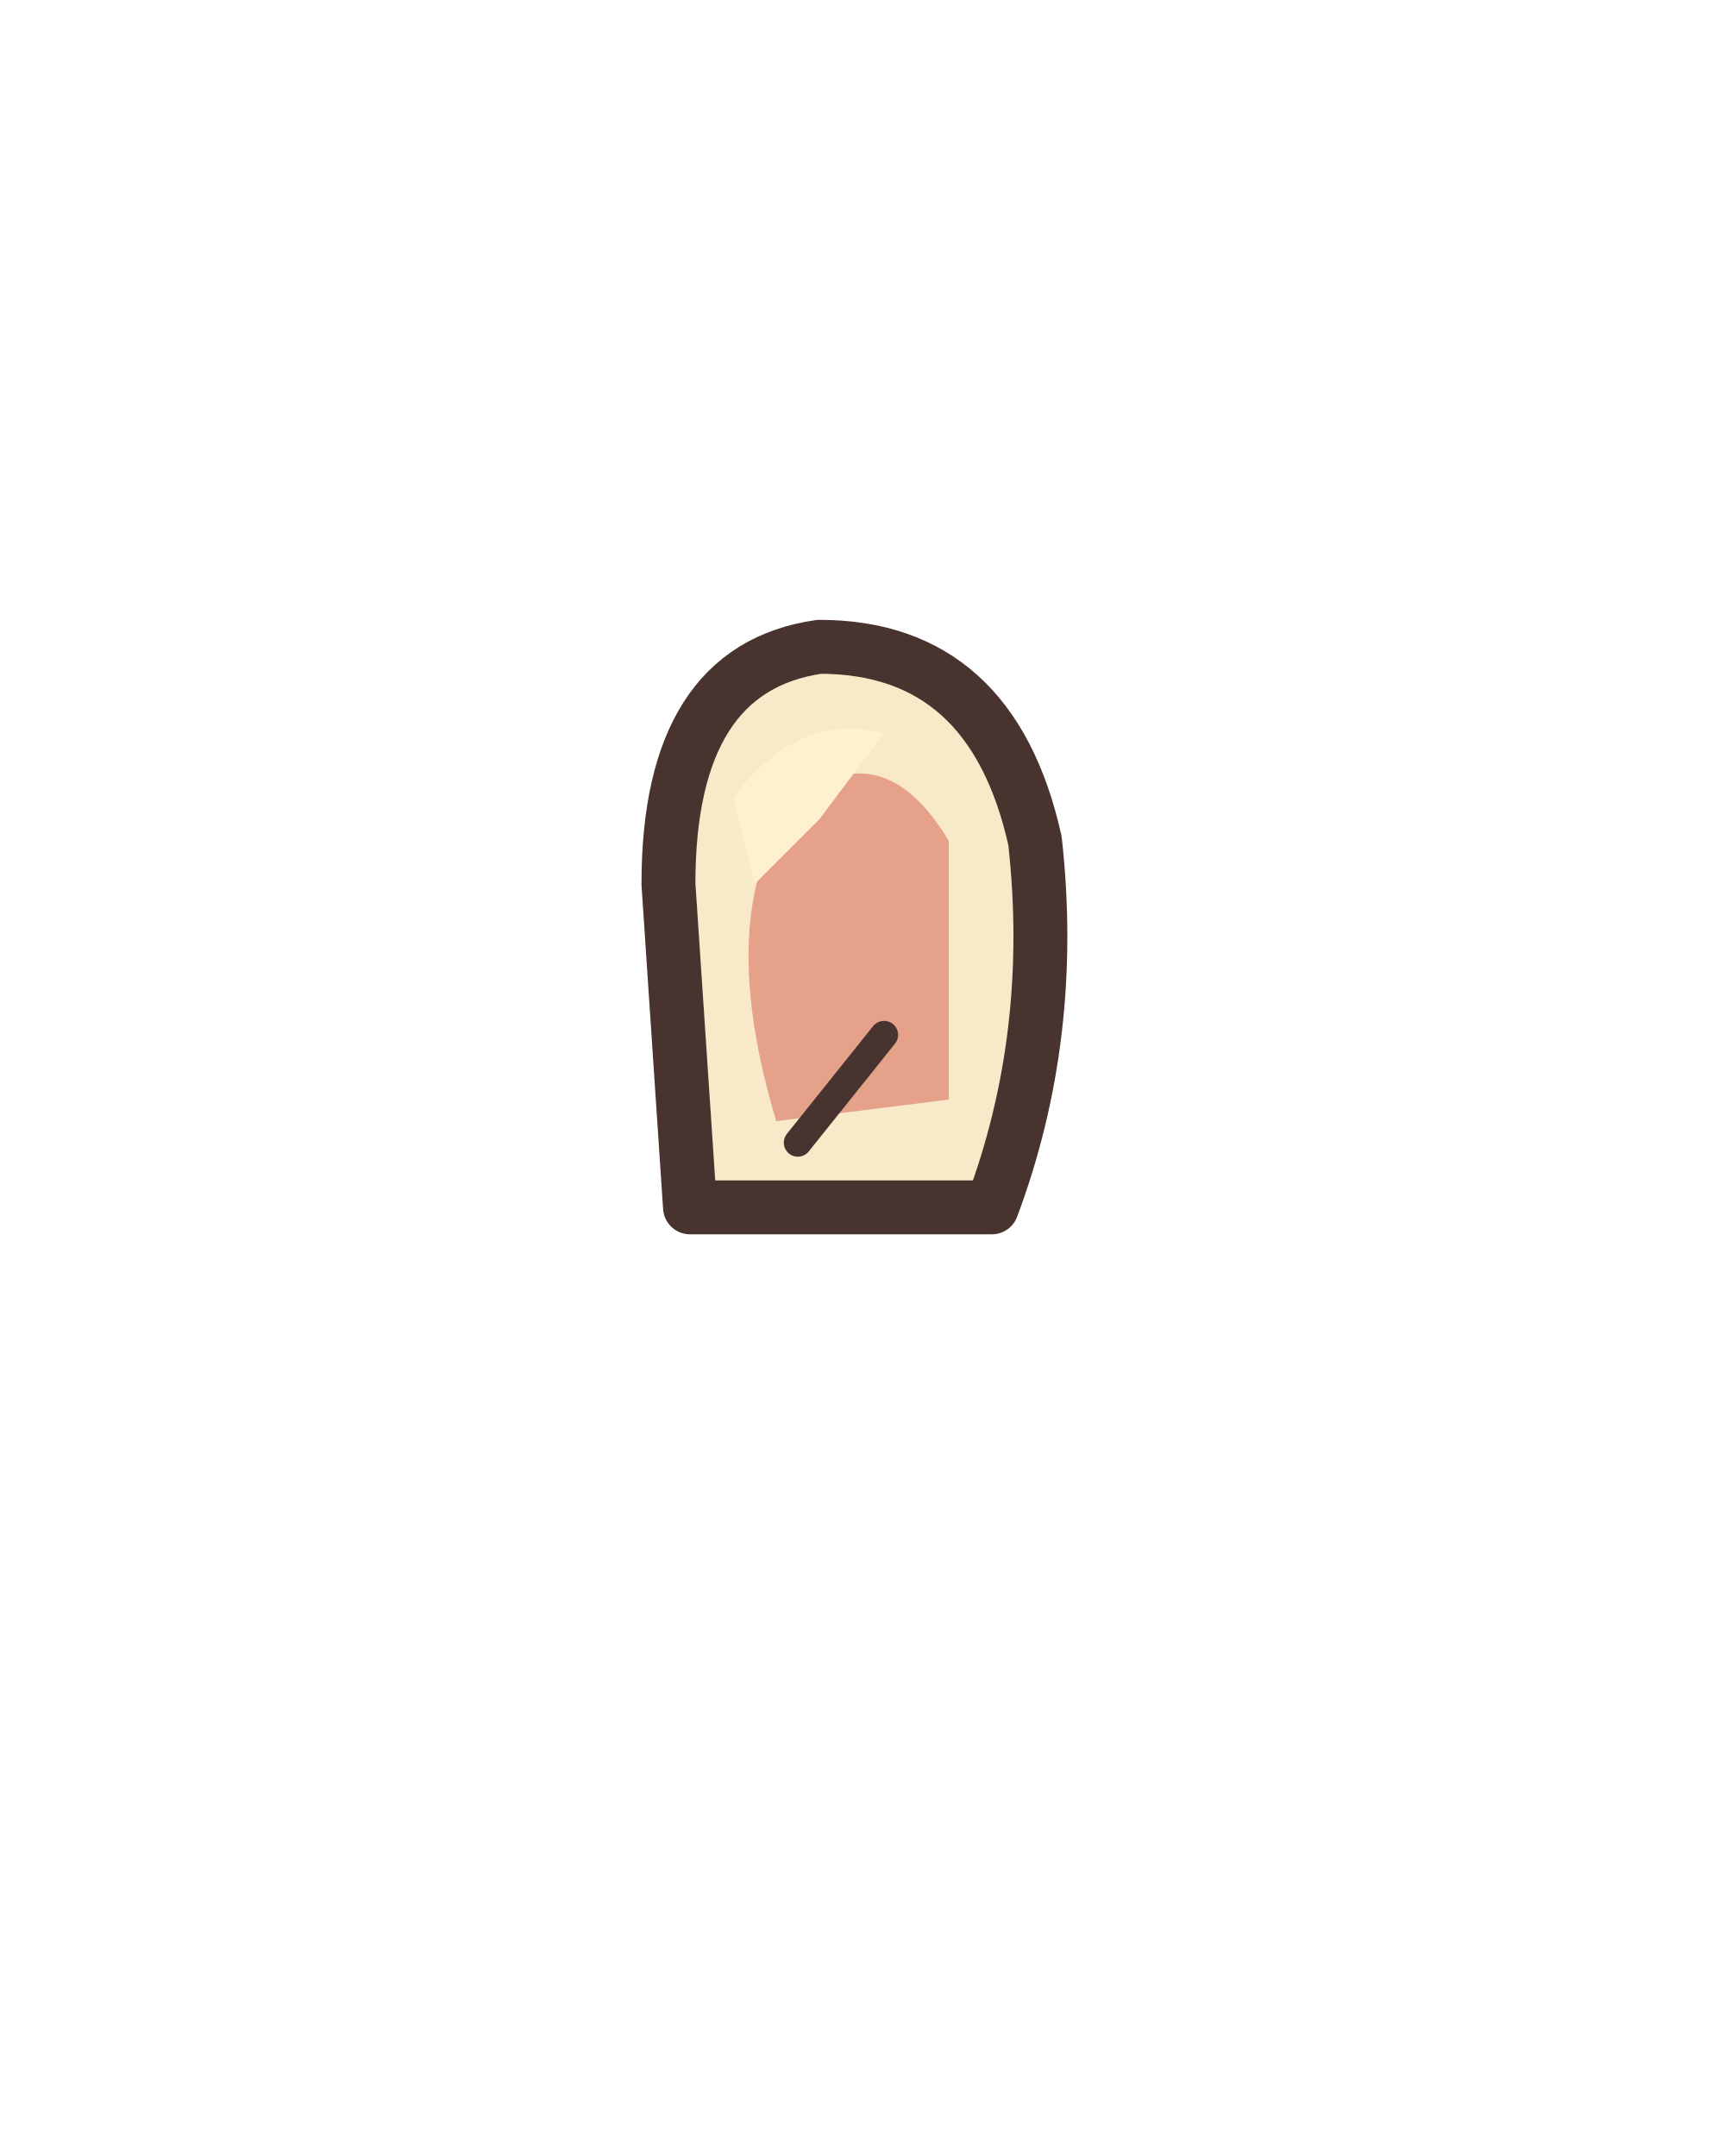
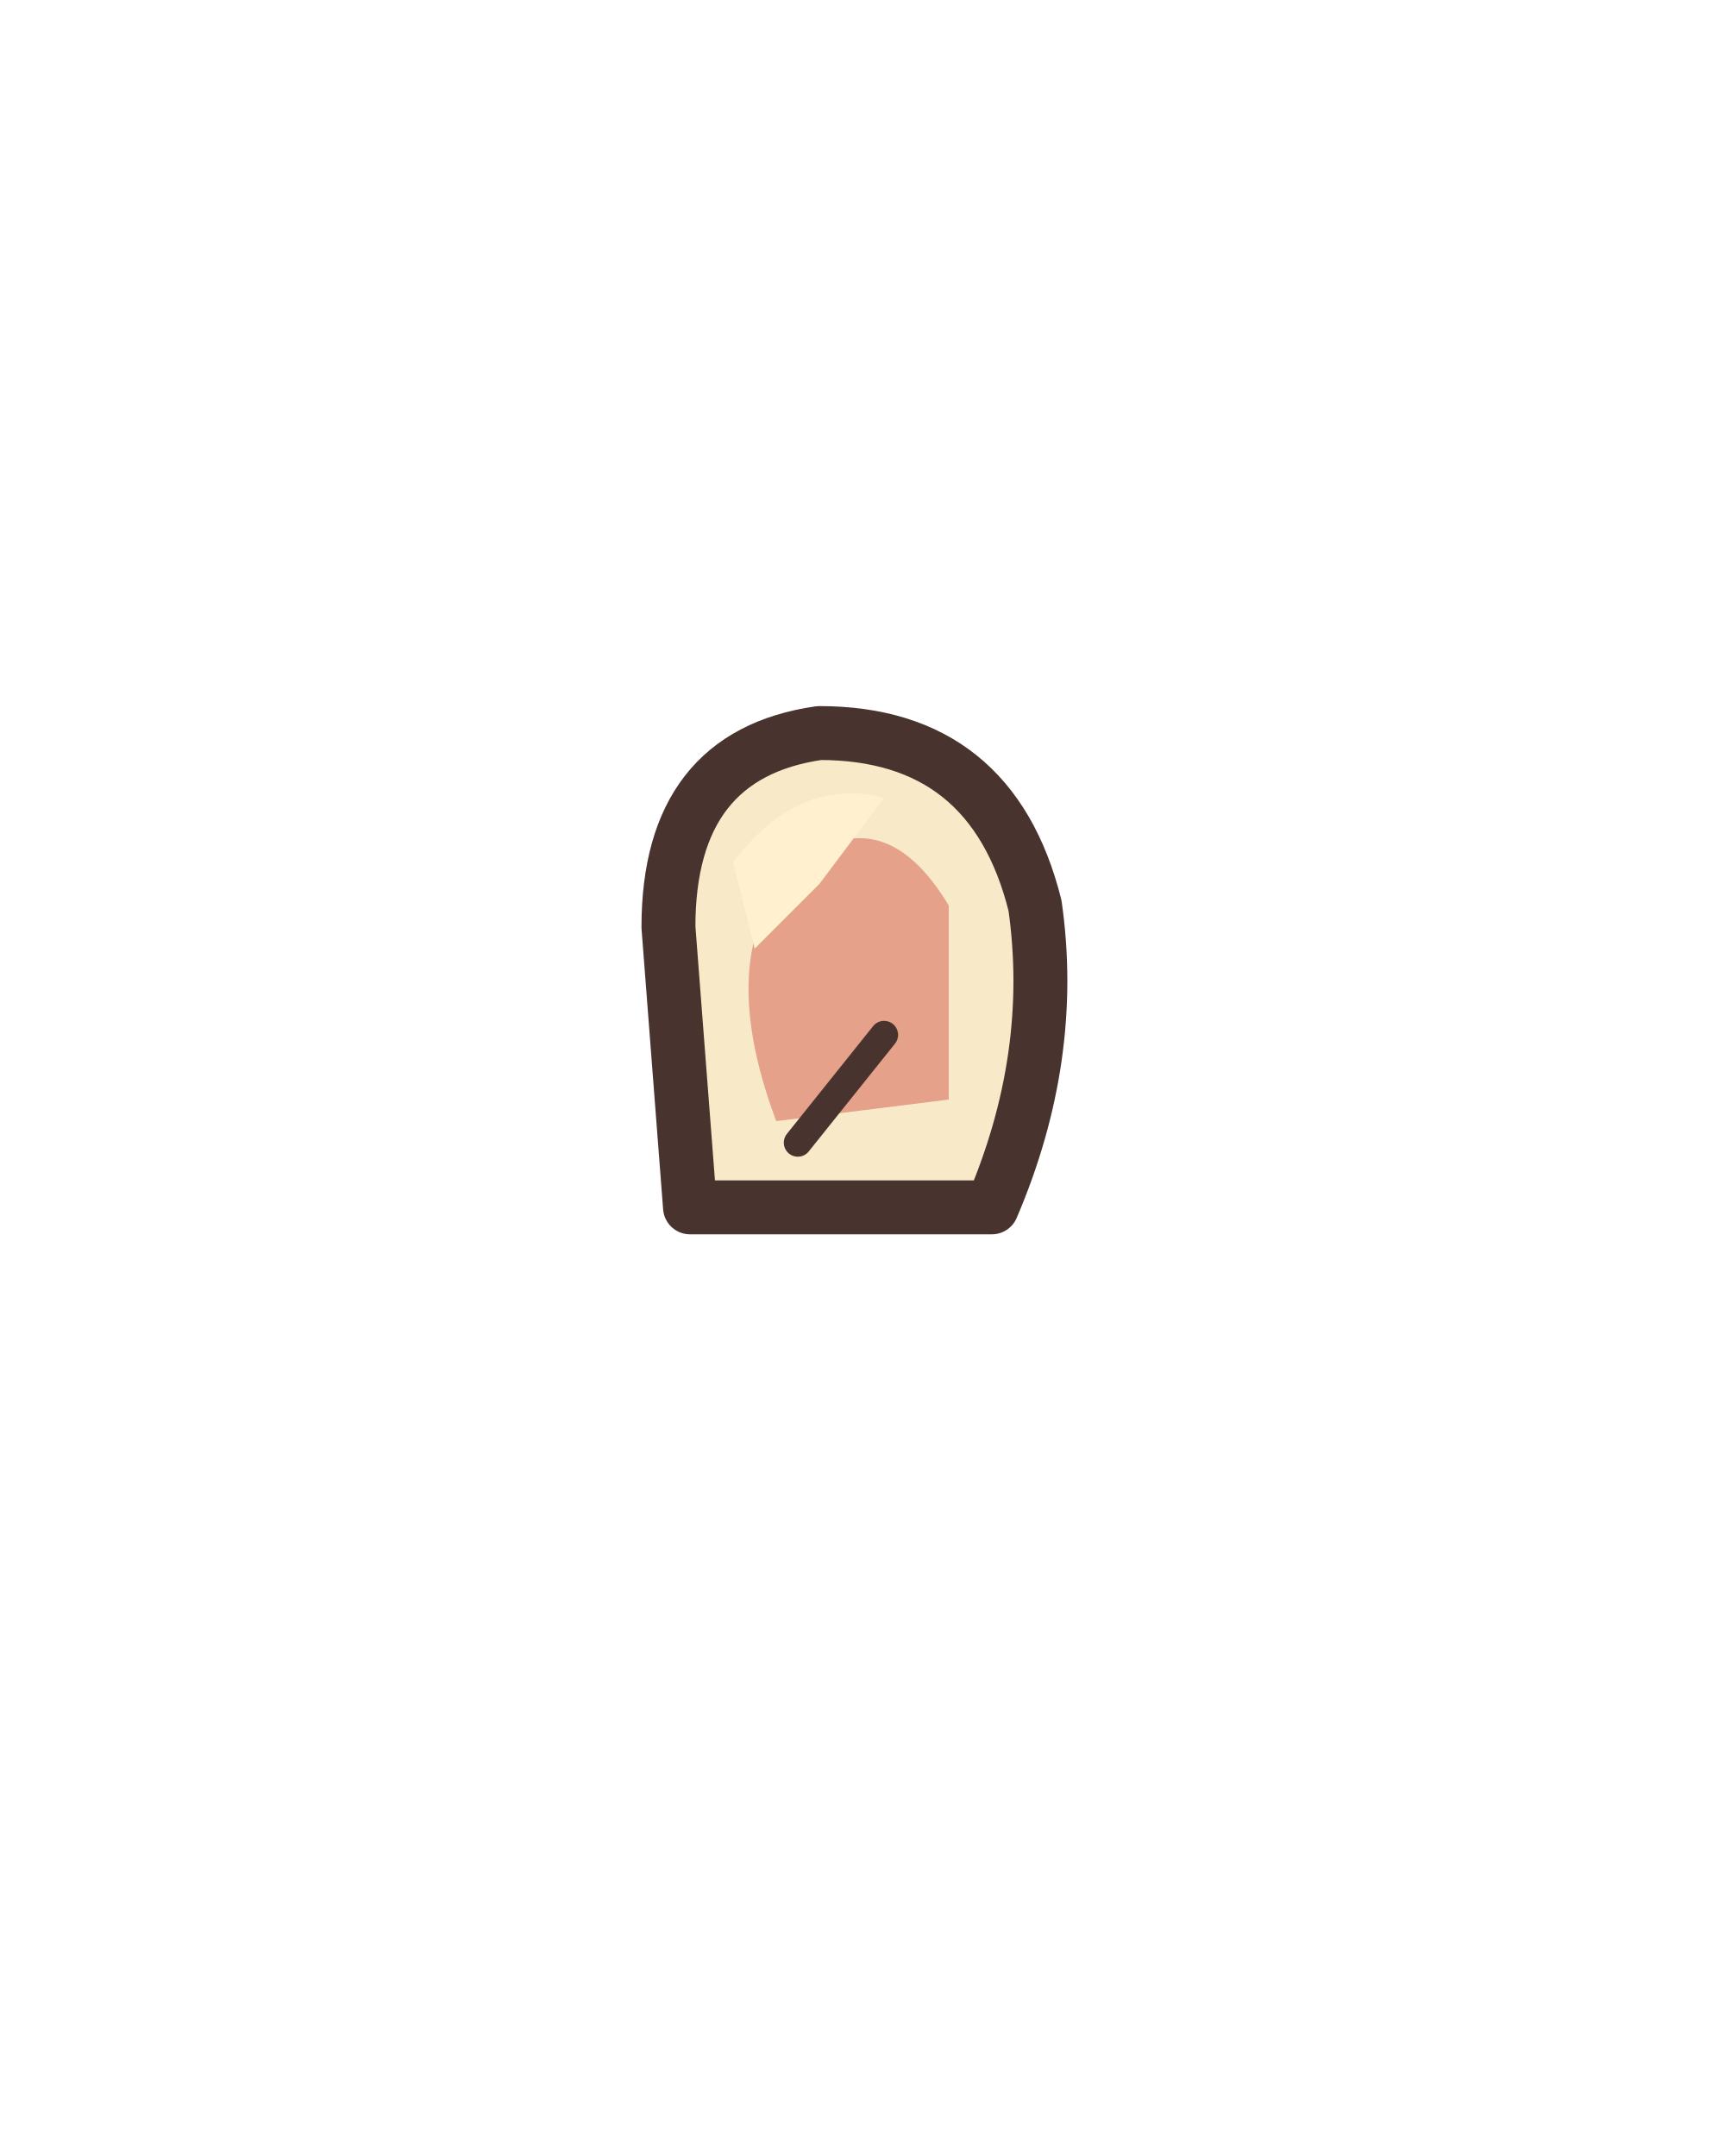
<svg xmlns="http://www.w3.org/2000/svg" viewBox="-40 -50 80 100" width="160" height="200">
  <g stroke="#49332f" stroke-width="2.5" stroke-linejoin="round" stroke-linecap="round">
-     <path fill="#f8e9c9" d="M-8 6L-9-9Q-9-19-2-20Q6-20 8-11Q9-2 6 6Z" />
-     <path fill="#e5a18a" stroke="none" d="M-4 2Q-7-8-3-13Q1-16 4-11L4 1Z" />
-     <path fill="#fff0cf" stroke="none" d="M-6-13Q-3-17 1-16L-2-12L-5-9Z" />
+     <path fill="#f8e9c9" d="M-8 6L-9-7Q-9-15-2-16Q6-16 8-8Q9-1 6 6Z" />
+     <path fill="#e5a18a" stroke="none" d="M-4 2Q-7-6-3-10Q1-13 4-8L4 1Z" />
+     <path fill="#fff0cf" stroke="none" d="M-6-10Q-3-14 1-13L-2-9L-5-6Z" />
    <path fill="none" stroke-width="1.3" d="M-3 3L1-2" />
  </g>
</svg>
